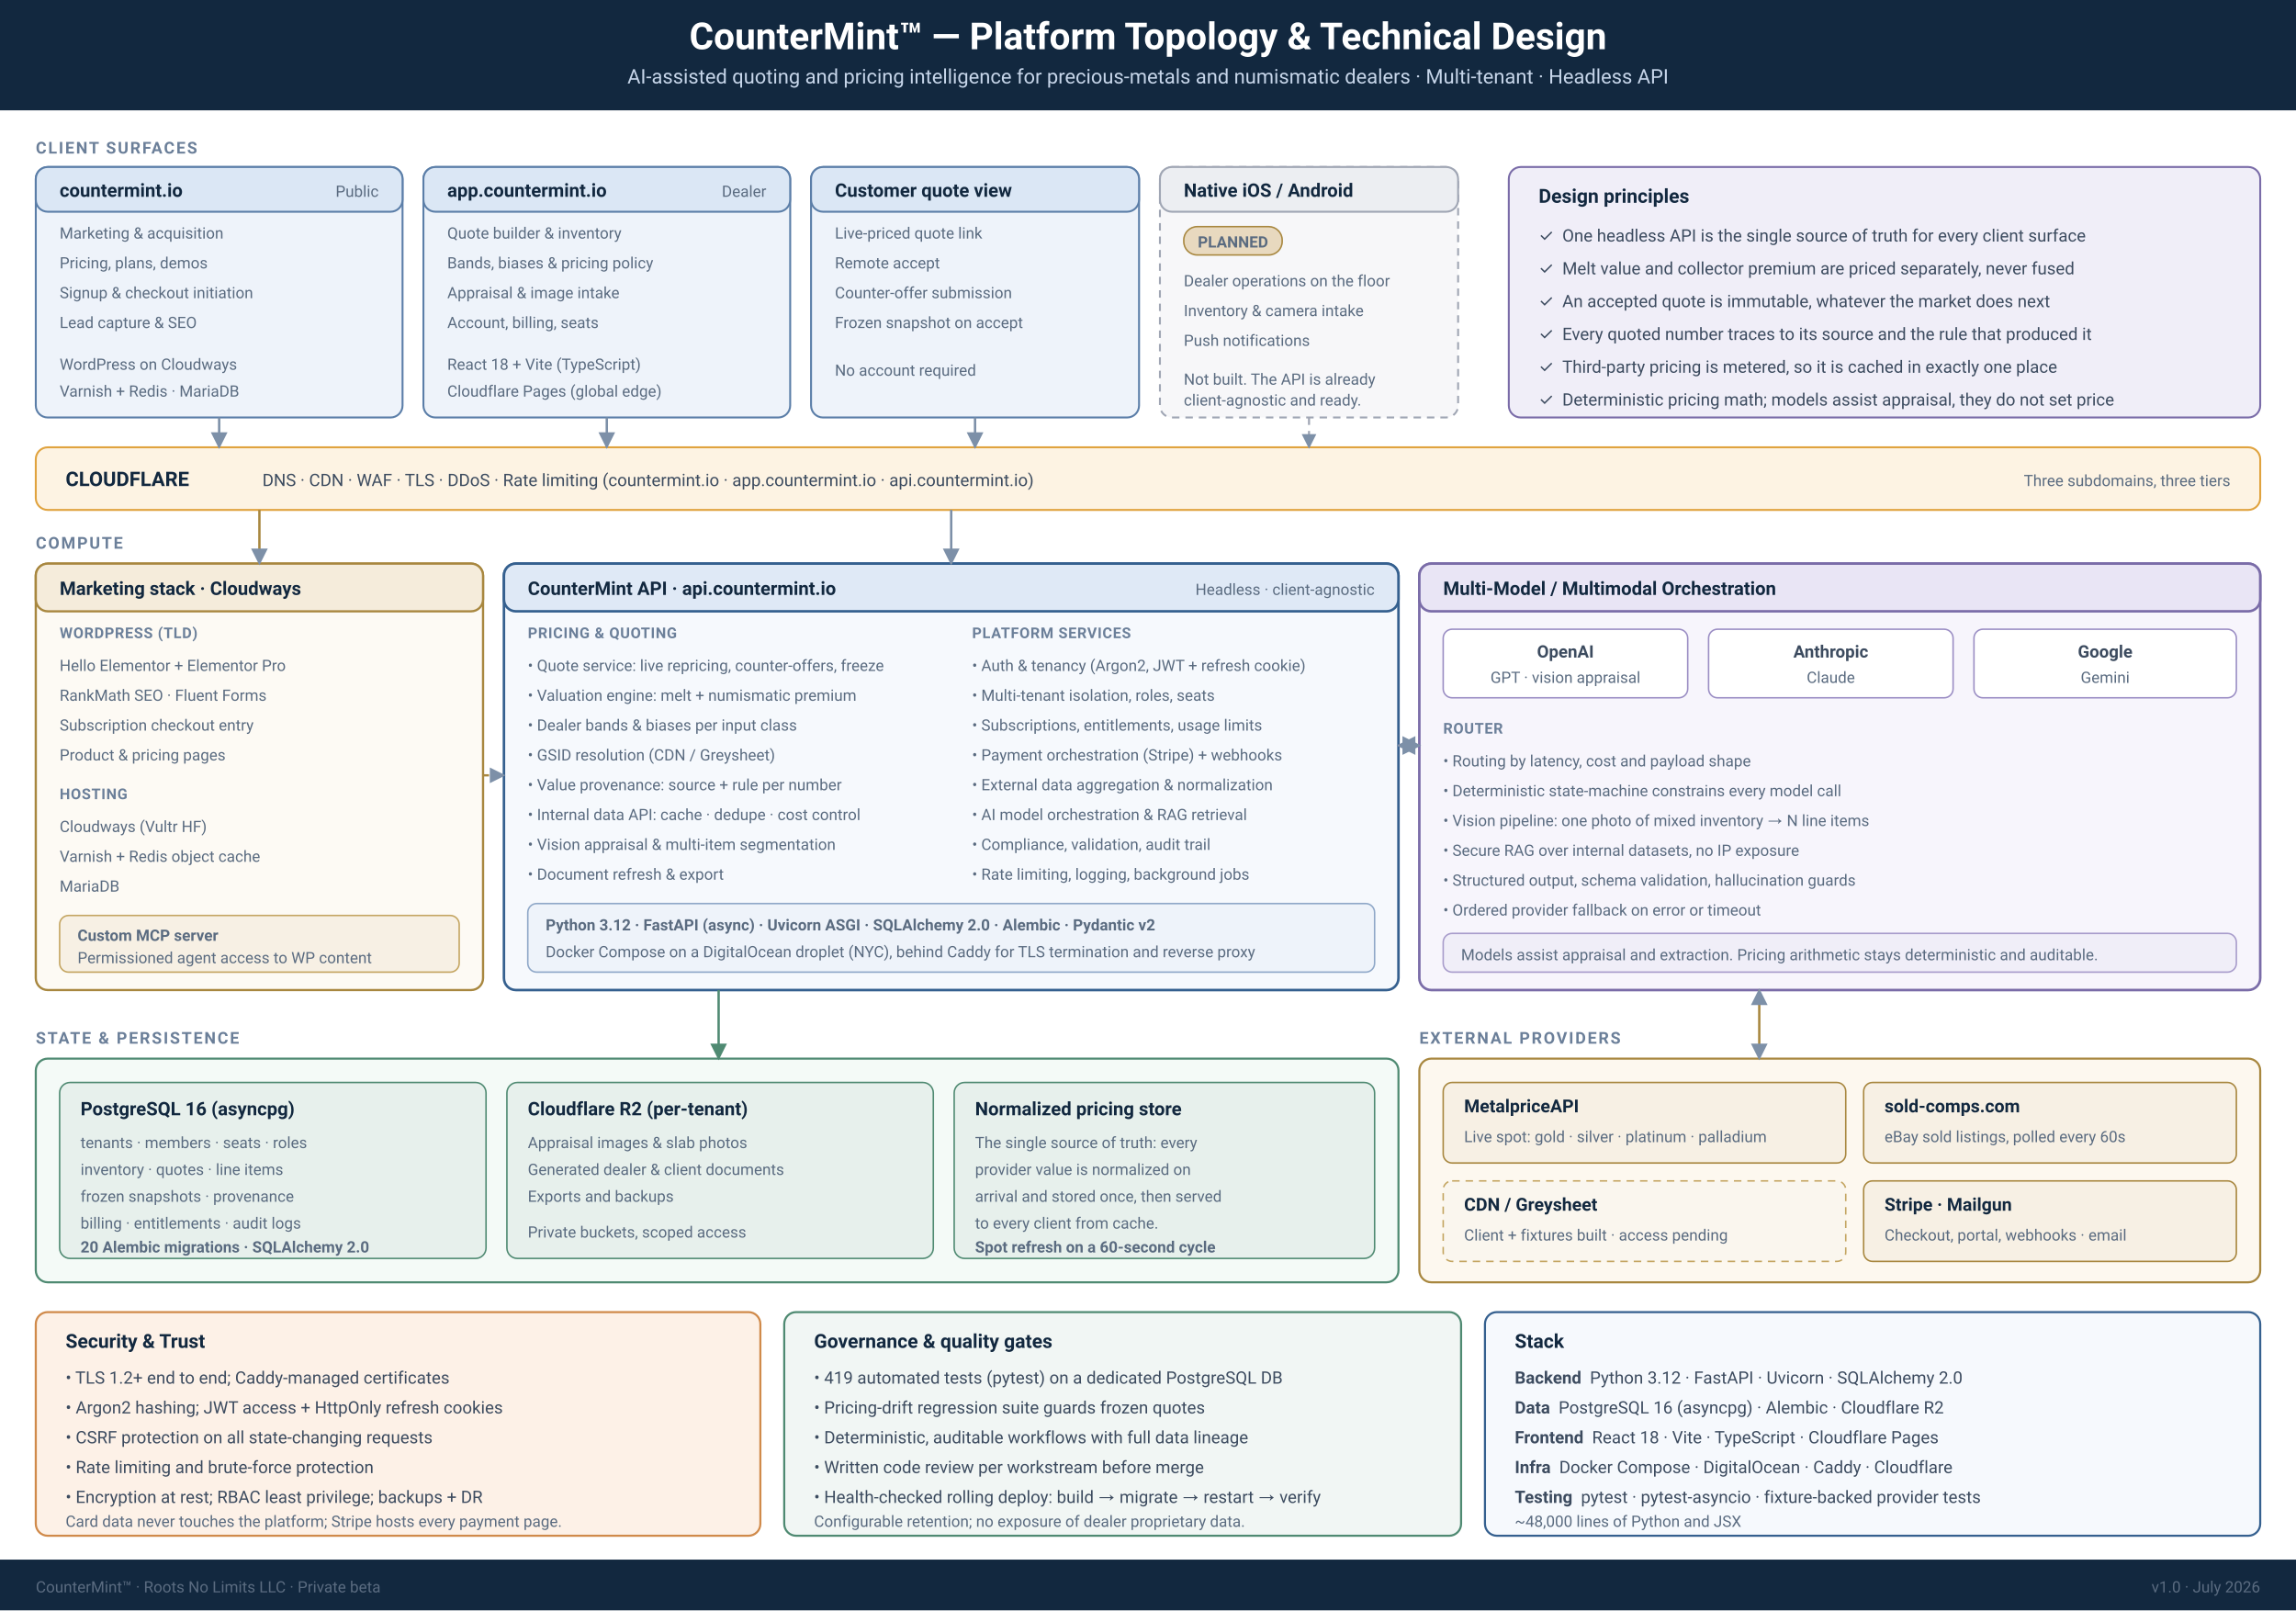
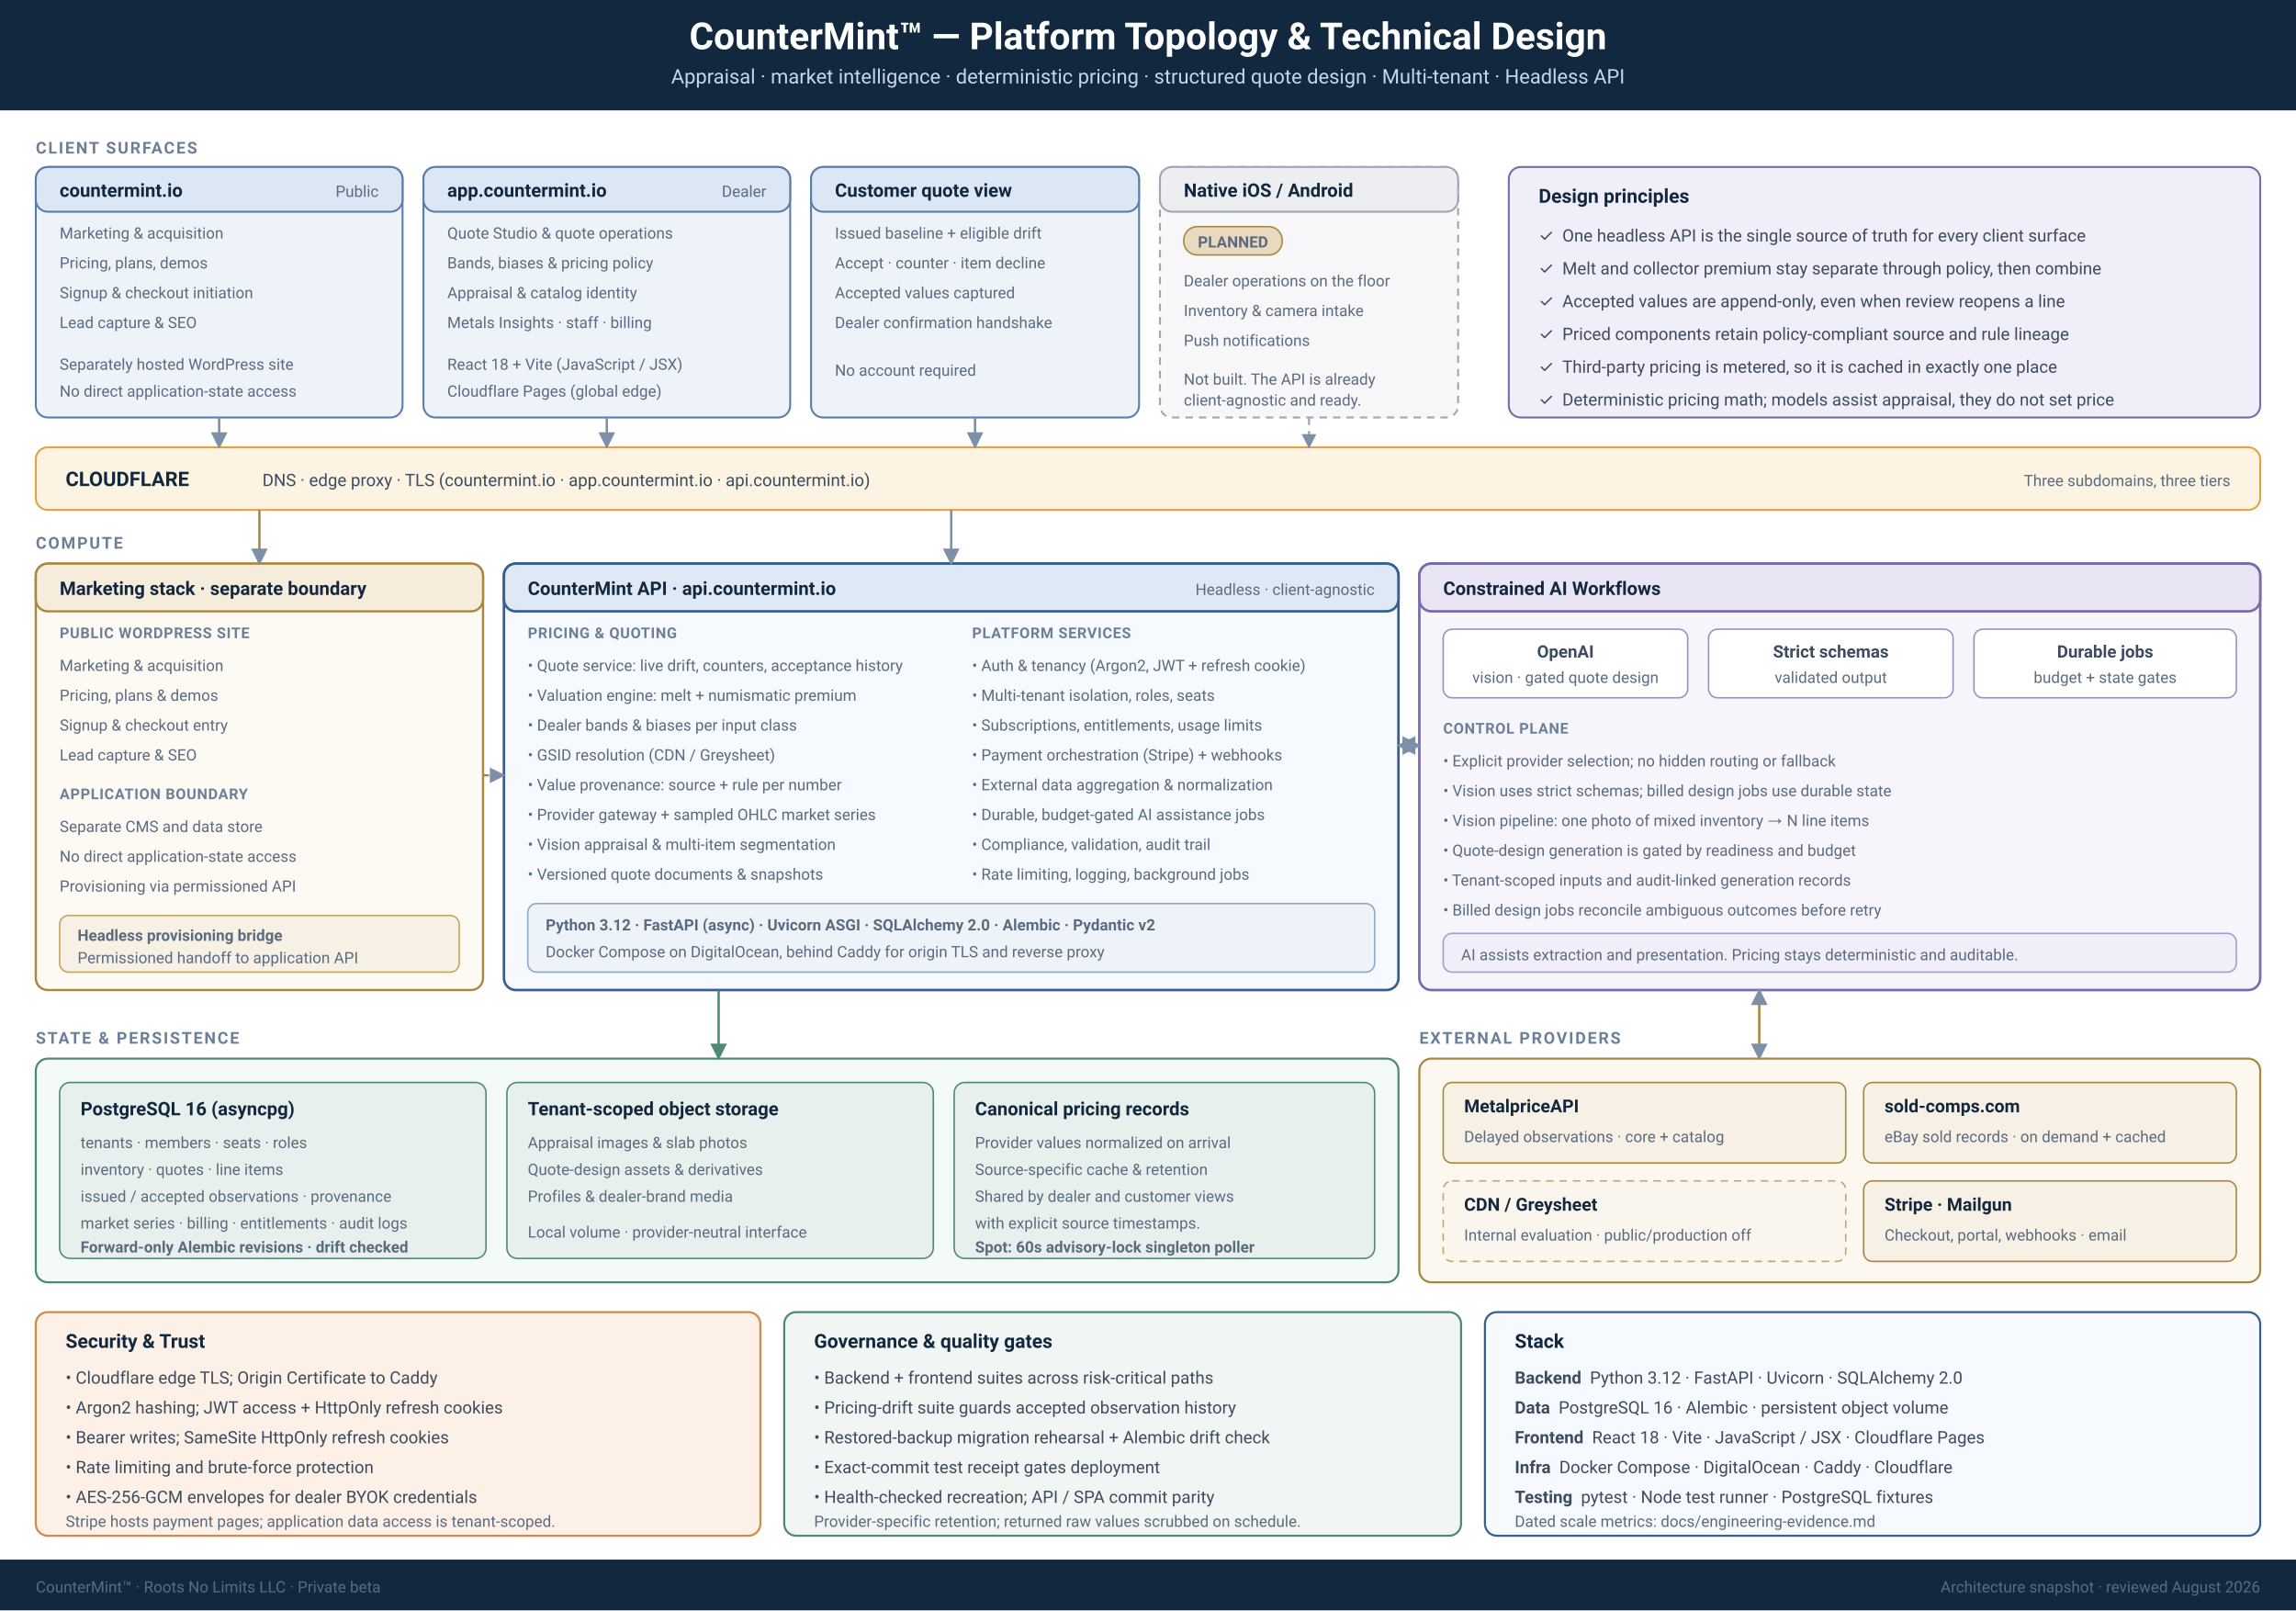
<svg xmlns="http://www.w3.org/2000/svg" viewBox="0 0 1540 1080" width="1540" height="1080" font-family="ui-sans-serif, -apple-system, 'Segoe UI', Roboto, Helvetica, Arial, sans-serif">
  <defs>
    <style>
      .hd  { fill:#ffffff; font-weight:700; }
      .sub { fill:#c7d6ea; }
      .ttl { font-weight:700; fill:#12283f; }
      .sm  { font-size:11.5px; fill:#3c4b5f; }
      .xs  { font-size:10.5px; fill:#5a6b80; }
      .lbl { font-size:10px; fill:#6b7f99; font-weight:600; letter-spacing:.4px; }
      .grp { font-size:11px; font-weight:700; letter-spacing:1.1px; fill:#6b7f99; }
      .box { rx:8; }
    </style>
    <marker id="ar" viewBox="0 0 10 10" refX="9" refY="5" markerWidth="7" markerHeight="7" orient="auto-start-reverse">
      <path d="M0,0 L10,5 L0,10 z" fill="#7d90a8" />
    </marker>
    <marker id="arg" viewBox="0 0 10 10" refX="9" refY="5" markerWidth="7" markerHeight="7" orient="auto-start-reverse">
      <path d="M0,0 L10,5 L0,10 z" fill="#4f8a72" />
    </marker>
  </defs>
  <rect width="1540" height="1080" fill="#ffffff" />
  <rect x="0" y="0" width="1540" height="74" fill="#12283f" />
  <text x="770" y="33" class="hd" font-size="25" text-anchor="middle">CounterMint™ — Platform Topology &amp; Technical Design</text>
-   <text x="770" y="56" class="sub" font-size="13.5" text-anchor="middle">AI-assisted quoting and pricing intelligence for precious-metals and numismatic dealers · Multi-tenant · Headless API</text>
+   <text x="770" y="56" class="sub" font-size="13.5" text-anchor="middle">Appraisal · market intelligence · deterministic pricing · structured quote design · Multi-tenant · Headless API</text>
  <text x="24" y="103" class="grp">CLIENT SURFACES</text>
  <rect x="24" y="112" width="246" height="168" class="box" fill="#eef3fa" stroke="#5b7ea8" stroke-width="1.3" />
  <rect x="24" y="112" width="246" height="30" class="box" fill="#dbe7f5" stroke="#5b7ea8" stroke-width="1.3" />
  <text x="40" y="132" class="ttl" font-size="12.5">countermint.io</text>
  <text x="254" y="132" class="xs" text-anchor="end" fill="#35608f">Public</text>
  <text x="40" y="160" class="xs">Marketing &amp; acquisition</text>
  <text x="40" y="180" class="xs">Pricing, plans, demos</text>
  <text x="40" y="200" class="xs">Signup &amp; checkout initiation</text>
  <text x="40" y="220" class="xs">Lead capture &amp; SEO</text>
-   <text x="40" y="248" class="xs" fill="#8a5f12">WordPress on Cloudways</text>
-   <text x="40" y="266" class="xs" fill="#8a5f12">Varnish + Redis · MariaDB</text>
+   <text x="40" y="248" class="xs" fill="#8a5f12">Separately hosted WordPress site</text>
+   <text x="40" y="266" class="xs" fill="#8a5f12">No direct application-state access</text>
  <rect x="284" y="112" width="246" height="168" class="box" fill="#eef3fa" stroke="#5b7ea8" stroke-width="1.3" />
  <rect x="284" y="112" width="246" height="30" class="box" fill="#dbe7f5" stroke="#5b7ea8" stroke-width="1.3" />
  <text x="300" y="132" class="ttl" font-size="12.5">app.countermint.io</text>
  <text x="514" y="132" class="xs" text-anchor="end" fill="#35608f">Dealer</text>
-   <text x="300" y="160" class="xs">Quote builder &amp; inventory</text>
+   <text x="300" y="160" class="xs">Quote Studio &amp; quote operations</text>
  <text x="300" y="180" class="xs">Bands, biases &amp; pricing policy</text>
-   <text x="300" y="200" class="xs">Appraisal &amp; image intake</text>
-   <text x="300" y="220" class="xs">Account, billing, seats</text>
-   <text x="300" y="248" class="xs" fill="#35608f">React 18 + Vite (TypeScript)</text>
+   <text x="300" y="200" class="xs">Appraisal &amp; catalog identity</text>
+   <text x="300" y="220" class="xs">Metals Insights · staff · billing</text>
+   <text x="300" y="248" class="xs" fill="#35608f">React 18 + Vite (JavaScript / JSX)</text>
  <text x="300" y="266" class="xs" fill="#35608f">Cloudflare Pages (global edge)</text>
  <rect x="544" y="112" width="220" height="168" class="box" fill="#eef3fa" stroke="#5b7ea8" stroke-width="1.3" />
  <rect x="544" y="112" width="220" height="30" class="box" fill="#dbe7f5" stroke="#5b7ea8" stroke-width="1.3" />
  <text x="560" y="132" class="ttl" font-size="12.5">Customer quote view</text>
-   <text x="560" y="160" class="xs">Live-priced quote link</text>
-   <text x="560" y="180" class="xs">Remote accept</text>
-   <text x="560" y="200" class="xs">Counter-offer submission</text>
-   <text x="560" y="220" class="xs">Frozen snapshot on accept</text>
+   <text x="560" y="160" class="xs">Issued baseline + eligible drift</text>
+   <text x="560" y="180" class="xs">Accept · counter · item decline</text>
+   <text x="560" y="200" class="xs">Accepted values captured</text>
+   <text x="560" y="220" class="xs">Dealer confirmation handshake</text>
  <text x="560" y="252" class="xs" fill="#35608f">No account required</text>
  <rect x="778" y="112" width="200" height="168" class="box" fill="#f7f7f9" stroke="#a0a6b4" stroke-width="1.3" stroke-dasharray="5 4" />
  <rect x="778" y="112" width="200" height="30" class="box" fill="#eceef2" stroke="#a0a6b4" stroke-width="1.3" />
  <text x="794" y="132" class="ttl" font-size="12.5" fill="#5a6b80">Native iOS / Android</text>
  <rect x="794" y="152" width="66" height="19" rx="9" fill="#e8d9bf" stroke="#a8873f" />
  <text x="827" y="166" class="xs" text-anchor="middle" fill="#6b5116" font-weight="700">PLANNED</text>
  <text x="794" y="192" class="xs" fill="#7a879a">Dealer operations on the floor</text>
  <text x="794" y="212" class="xs" fill="#7a879a">Inventory &amp; camera intake</text>
  <text x="794" y="232" class="xs" fill="#7a879a">Push notifications</text>
  <text x="794" y="258" class="xs" fill="#7a879a">Not built. The API is already</text>
  <text x="794" y="272" class="xs" fill="#7a879a">client-agnostic and ready.</text>
  <rect x="1012" y="112" width="504" height="168" class="box" fill="#f0eef8" stroke="#7a6ca8" stroke-width="1.3" />
  <text x="1032" y="136" class="ttl" font-size="13" fill="#392c63">Design principles</text>
  <text x="1032" y="162" class="sm">✓  One headless API is the single source of truth for every client surface</text>
-   <text x="1032" y="184" class="sm">✓  Melt value and collector premium are priced separately, never fused</text>
-   <text x="1032" y="206" class="sm">✓  An accepted quote is immutable, whatever the market does next</text>
-   <text x="1032" y="228" class="sm">✓  Every quoted number traces to its source and the rule that produced it</text>
+   <text x="1032" y="184" class="sm">✓  Melt and collector premium stay separate through policy, then combine</text>
+   <text x="1032" y="206" class="sm">✓  Accepted values are append-only, even when review reopens a line</text>
+   <text x="1032" y="228" class="sm">✓  Priced components retain policy-compliant source and rule lineage</text>
  <text x="1032" y="250" class="sm">✓  Third-party pricing is metered, so it is cached in exactly one place</text>
  <text x="1032" y="272" class="sm">✓  Deterministic pricing math; models assist appraisal, they do not set price</text>
  <rect x="24" y="300" width="1492" height="42" class="box" fill="#fdf3e3" stroke="#e0a33f" stroke-width="1.3" />
  <text x="44" y="326" class="ttl" font-size="13.5" fill="#8a5f12">CLOUDFLARE</text>
-   <text x="176" y="326" class="sm" fill="#6a4a10">DNS · CDN · WAF · TLS · DDoS · Rate limiting (countermint.io · app.countermint.io · api.countermint.io)</text>
+   <text x="176" y="326" class="sm" fill="#6a4a10">DNS · edge proxy · TLS (countermint.io · app.countermint.io · api.countermint.io)</text>
  <text x="1496" y="326" class="xs" text-anchor="end" fill="#8a5f12">Three subdomains, three tiers</text>
  <line x1="147" y1="280" x2="147" y2="300" stroke="#7d90a8" stroke-width="1.6" marker-end="url(#ar)" />
  <line x1="407" y1="280" x2="407" y2="300" stroke="#7d90a8" stroke-width="1.6" marker-end="url(#ar)" />
  <line x1="654" y1="280" x2="654" y2="300" stroke="#7d90a8" stroke-width="1.6" marker-end="url(#ar)" />
  <line x1="878" y1="280" x2="878" y2="300" stroke="#a0a6b4" stroke-width="1.4" stroke-dasharray="5 4" marker-end="url(#ar)" />
  <text x="24" y="368" class="grp">COMPUTE</text>
  <rect x="24" y="378" width="300" height="286" class="box" fill="#fdfaf4" stroke="#a8873f" stroke-width="1.5" />
  <rect x="24" y="378" width="300" height="32" class="box" fill="#f5ecdb" stroke="#a8873f" stroke-width="1.5" />
-   <text x="40" y="399" class="ttl" font-size="12.5" fill="#3d2f13">Marketing stack · Cloudways</text>
-   <text x="40" y="428" class="lbl">WORDPRESS (TLD)</text>
-   <text x="40" y="450" class="xs">Hello Elementor + Elementor Pro</text>
-   <text x="40" y="470" class="xs">RankMath SEO · Fluent Forms</text>
-   <text x="40" y="490" class="xs">Subscription checkout entry</text>
-   <text x="40" y="510" class="xs">Product &amp; pricing pages</text>
-   <text x="40" y="536" class="lbl">HOSTING</text>
-   <text x="40" y="558" class="xs">Cloudways (Vultr HF)</text>
-   <text x="40" y="578" class="xs">Varnish + Redis object cache</text>
-   <text x="40" y="598" class="xs">MariaDB</text>
+   <text x="40" y="399" class="ttl" font-size="12.5" fill="#3d2f13">Marketing stack · separate boundary</text>
+   <text x="40" y="428" class="lbl">PUBLIC WORDPRESS SITE</text>
+   <text x="40" y="450" class="xs">Marketing &amp; acquisition</text>
+   <text x="40" y="470" class="xs">Pricing, plans &amp; demos</text>
+   <text x="40" y="490" class="xs">Signup &amp; checkout entry</text>
+   <text x="40" y="510" class="xs">Lead capture &amp; SEO</text>
+   <text x="40" y="536" class="lbl">APPLICATION BOUNDARY</text>
+   <text x="40" y="558" class="xs">Separate CMS and data store</text>
+   <text x="40" y="578" class="xs">No direct application-state access</text>
+   <text x="40" y="598" class="xs">Provisioning via permissioned API</text>
  <rect x="40" y="614" width="268" height="38" rx="6" fill="#f7f0e4" stroke="#c4a561" />
-   <text x="52" y="631" class="xs" fill="#6b5116" font-weight="700">Custom MCP server</text>
-   <text x="52" y="646" class="xs" fill="#6b5116">Permissioned agent access to WP content</text>
+   <text x="52" y="631" class="xs" fill="#6b5116" font-weight="700">Headless provisioning bridge</text>
+   <text x="52" y="646" class="xs" fill="#6b5116">Permissioned handoff to application API</text>
  <rect x="338" y="378" width="600" height="286" class="box" fill="#f6f9fd" stroke="#35608f" stroke-width="1.7" />
  <rect x="338" y="378" width="600" height="32" class="box" fill="#dfe9f6" stroke="#35608f" stroke-width="1.7" />
  <text x="354" y="399" class="ttl" font-size="12.5">CounterMint API · api.countermint.io</text>
  <text x="922" y="399" class="xs" text-anchor="end" fill="#35608f">Headless · client-agnostic</text>
  <text x="354" y="428" class="lbl">PRICING &amp; QUOTING</text>
-   <text x="354" y="450" class="xs">• Quote service: live repricing, counter-offers, freeze</text>
+   <text x="354" y="450" class="xs">• Quote service: live drift, counters, acceptance history</text>
  <text x="354" y="470" class="xs">• Valuation engine: melt + numismatic premium</text>
  <text x="354" y="490" class="xs">• Dealer bands &amp; biases per input class</text>
  <text x="354" y="510" class="xs">• GSID resolution (CDN / Greysheet)</text>
  <text x="354" y="530" class="xs">• Value provenance: source + rule per number</text>
-   <text x="354" y="550" class="xs">• Internal data API: cache · dedupe · cost control</text>
+   <text x="354" y="550" class="xs">• Provider gateway + sampled OHLC market series</text>
  <text x="354" y="570" class="xs">• Vision appraisal &amp; multi-item segmentation</text>
-   <text x="354" y="590" class="xs">• Document refresh &amp; export</text>
+   <text x="354" y="590" class="xs">• Versioned quote documents &amp; snapshots</text>
  <text x="652" y="428" class="lbl">PLATFORM SERVICES</text>
  <text x="652" y="450" class="xs">• Auth &amp; tenancy (Argon2, JWT + refresh cookie)</text>
  <text x="652" y="470" class="xs">• Multi-tenant isolation, roles, seats</text>
  <text x="652" y="490" class="xs">• Subscriptions, entitlements, usage limits</text>
  <text x="652" y="510" class="xs">• Payment orchestration (Stripe) + webhooks</text>
  <text x="652" y="530" class="xs">• External data aggregation &amp; normalization</text>
-   <text x="652" y="550" class="xs">• AI model orchestration &amp; RAG retrieval</text>
+   <text x="652" y="550" class="xs">• Durable, budget-gated AI assistance jobs</text>
  <text x="652" y="570" class="xs">• Compliance, validation, audit trail</text>
  <text x="652" y="590" class="xs">• Rate limiting, logging, background jobs</text>
  <rect x="354" y="606" width="568" height="46" rx="6" fill="#eef3fa" stroke="#8fa8c8" />
  <text x="366" y="624" class="xs" font-weight="700" fill="#35608f">Python 3.12 · FastAPI (async) · Uvicorn ASGI · SQLAlchemy 2.0 · Alembic · Pydantic v2</text>
-   <text x="366" y="642" class="xs">Docker Compose on a DigitalOcean droplet (NYC), behind Caddy for TLS termination and reverse proxy</text>
+   <text x="366" y="642" class="xs">Docker Compose on DigitalOcean, behind Caddy for origin TLS and reverse proxy</text>
  <rect x="952" y="378" width="564" height="286" class="box" fill="#f7f5fc" stroke="#7a6ca8" stroke-width="1.7" />
  <rect x="952" y="378" width="564" height="32" class="box" fill="#e9e5f5" stroke="#7a6ca8" stroke-width="1.7" />
-   <text x="968" y="399" class="ttl" font-size="12.5" fill="#392c63">Multi-Model / Multimodal Orchestration</text>
+   <text x="968" y="399" class="ttl" font-size="12.5" fill="#392c63">Constrained AI Workflows</text>
  <rect x="968" y="422" width="164" height="46" rx="6" fill="#ffffff" stroke="#9b8ec4" />
  <text x="1050" y="441" class="sm" text-anchor="middle" font-weight="700">OpenAI</text>
-   <text x="1050" y="458" class="xs" text-anchor="middle">GPT · vision appraisal</text>
+   <text x="1050" y="458" class="xs" text-anchor="middle">vision · gated quote design</text>
  <rect x="1146" y="422" width="164" height="46" rx="6" fill="#ffffff" stroke="#9b8ec4" />
-   <text x="1228" y="441" class="sm" text-anchor="middle" font-weight="700">Anthropic</text>
-   <text x="1228" y="458" class="xs" text-anchor="middle">Claude</text>
+   <text x="1228" y="441" class="sm" text-anchor="middle" font-weight="700">Strict schemas</text>
+   <text x="1228" y="458" class="xs" text-anchor="middle">validated output</text>
  <rect x="1324" y="422" width="176" height="46" rx="6" fill="#ffffff" stroke="#9b8ec4" />
-   <text x="1412" y="441" class="sm" text-anchor="middle" font-weight="700">Google</text>
-   <text x="1412" y="458" class="xs" text-anchor="middle">Gemini</text>
-   <text x="968" y="492" class="lbl">ROUTER</text>
-   <text x="968" y="514" class="xs">• Routing by latency, cost and payload shape</text>
-   <text x="968" y="534" class="xs">• Deterministic state-machine constrains every model call</text>
+   <text x="1412" y="441" class="sm" text-anchor="middle" font-weight="700">Durable jobs</text>
+   <text x="1412" y="458" class="xs" text-anchor="middle">budget + state gates</text>
+   <text x="968" y="492" class="lbl">CONTROL PLANE</text>
+   <text x="968" y="514" class="xs">• Explicit provider selection; no hidden routing or fallback</text>
+   <text x="968" y="534" class="xs">• Vision uses strict schemas; billed design jobs use durable state</text>
  <text x="968" y="554" class="xs">• Vision pipeline: one photo of mixed inventory → N line items</text>
-   <text x="968" y="574" class="xs">• Secure RAG over internal datasets, no IP exposure</text>
-   <text x="968" y="594" class="xs">• Structured output, schema validation, hallucination guards</text>
-   <text x="968" y="614" class="xs">• Ordered provider fallback on error or timeout</text>
+   <text x="968" y="574" class="xs">• Quote-design generation is gated by readiness and budget</text>
+   <text x="968" y="594" class="xs">• Tenant-scoped inputs and audit-linked generation records</text>
+   <text x="968" y="614" class="xs">• Billed design jobs reconcile ambiguous outcomes before retry</text>
  <rect x="968" y="626" width="532" height="26" rx="6" fill="#f0eef8" stroke="#a89ccb" />
-   <text x="980" y="644" class="xs" fill="#4a3b7a">Models assist appraisal and extraction. Pricing arithmetic stays deterministic and auditable.</text>
+   <text x="980" y="644" class="xs" fill="#4a3b7a">AI assists extraction and presentation. Pricing stays deterministic and auditable.</text>
  <line x1="174" y1="342" x2="174" y2="378" stroke="#a8873f" stroke-width="1.6" marker-end="url(#ar)" />
  <line x1="638" y1="342" x2="638" y2="378" stroke="#7d90a8" stroke-width="1.6" marker-end="url(#ar)" />
  <line x1="938" y1="500" x2="952" y2="500" stroke="#7a6ca8" stroke-width="1.8" marker-start="url(#ar)" marker-end="url(#ar)" />
  <line x1="324" y1="520" x2="338" y2="520" stroke="#a8873f" stroke-width="1.5" stroke-dasharray="4 3" marker-end="url(#ar)" />
  <text x="24" y="700" class="grp">STATE &amp; PERSISTENCE</text>
  <rect x="24" y="710" width="914" height="150" class="box" fill="#f4faf7" stroke="#4f8a72" stroke-width="1.4" />
  <rect x="40" y="726" width="286" height="118" rx="7" fill="#e7f0ec" stroke="#4f8a72" />
  <text x="54" y="748" class="ttl" font-size="12.5" fill="#14301f">PostgreSQL 16 (asyncpg)</text>
  <text x="54" y="770" class="xs">tenants · members · seats · roles</text>
  <text x="54" y="788" class="xs">inventory · quotes · line items</text>
-   <text x="54" y="806" class="xs">frozen snapshots · provenance</text>
-   <text x="54" y="824" class="xs">billing · entitlements · audit logs</text>
-   <text x="54" y="840" class="xs" font-weight="700" fill="#3a6b55">20 Alembic migrations · SQLAlchemy 2.0</text>
+   <text x="54" y="806" class="xs">issued / accepted observations · provenance</text>
+   <text x="54" y="824" class="xs">market series · billing · entitlements · audit logs</text>
+   <text x="54" y="840" class="xs" font-weight="700" fill="#3a6b55">Forward-only Alembic revisions · drift checked</text>
  <rect x="340" y="726" width="286" height="118" rx="7" fill="#e7f0ec" stroke="#4f8a72" />
-   <text x="354" y="748" class="ttl" font-size="12.5" fill="#14301f">Cloudflare R2 (per-tenant)</text>
+   <text x="354" y="748" class="ttl" font-size="12.5" fill="#14301f">Tenant-scoped object storage</text>
  <text x="354" y="770" class="xs">Appraisal images &amp; slab photos</text>
-   <text x="354" y="788" class="xs">Generated dealer &amp; client documents</text>
-   <text x="354" y="806" class="xs">Exports and backups</text>
-   <text x="354" y="830" class="xs">Private buckets, scoped access</text>
+   <text x="354" y="788" class="xs">Quote-design assets &amp; derivatives</text>
+   <text x="354" y="806" class="xs">Profiles &amp; dealer-brand media</text>
+   <text x="354" y="830" class="xs">Local volume · provider-neutral interface</text>
  <rect x="640" y="726" width="282" height="118" rx="7" fill="#e7f0ec" stroke="#4f8a72" />
-   <text x="654" y="748" class="ttl" font-size="12.5" fill="#14301f">Normalized pricing store</text>
-   <text x="654" y="770" class="xs">The single source of truth: every</text>
-   <text x="654" y="788" class="xs">provider value is normalized on</text>
-   <text x="654" y="806" class="xs">arrival and stored once, then served</text>
-   <text x="654" y="824" class="xs">to every client from cache.</text>
-   <text x="654" y="840" class="xs" font-weight="700" fill="#3a6b55">Spot refresh on a 60-second cycle</text>
+   <text x="654" y="748" class="ttl" font-size="12.5" fill="#14301f">Canonical pricing records</text>
+   <text x="654" y="770" class="xs">Provider values normalized on arrival</text>
+   <text x="654" y="788" class="xs">Source-specific cache &amp; retention</text>
+   <text x="654" y="806" class="xs">Shared by dealer and customer views</text>
+   <text x="654" y="824" class="xs">with explicit source timestamps.</text>
+   <text x="654" y="840" class="xs" font-weight="700" fill="#3a6b55">Spot: 60s advisory-lock singleton poller</text>
  <text x="952" y="700" class="grp">EXTERNAL PROVIDERS</text>
  <rect x="952" y="710" width="564" height="150" class="box" fill="#fdf8ef" stroke="#a8873f" stroke-width="1.4" />
  <rect x="968" y="726" width="270" height="54" rx="6" fill="#f7f0e4" stroke="#a8873f" />
  <text x="982" y="746" class="ttl" font-size="12" fill="#3d2f13">MetalpriceAPI</text>
-   <text x="982" y="766" class="xs">Live spot: gold · silver · platinum · palladium</text>
+   <text x="982" y="766" class="xs">Delayed observations · core + catalog</text>
  <rect x="1250" y="726" width="250" height="54" rx="6" fill="#f7f0e4" stroke="#a8873f" />
  <text x="1264" y="746" class="ttl" font-size="12" fill="#3d2f13">sold-comps.com</text>
-   <text x="1264" y="766" class="xs">eBay sold listings, polled every 60s</text>
+   <text x="1264" y="766" class="xs">eBay sold records · on demand + cached</text>
  <rect x="968" y="792" width="270" height="54" rx="6" fill="#faf6ee" stroke="#c4a561" stroke-dasharray="5 4" />
  <text x="982" y="812" class="ttl" font-size="12" fill="#6b5116">CDN / Greysheet</text>
-   <text x="982" y="832" class="xs" fill="#7a6a45">Client + fixtures built · access pending</text>
+   <text x="982" y="832" class="xs" fill="#7a6a45">Internal evaluation · public/production off</text>
  <rect x="1250" y="792" width="250" height="54" rx="6" fill="#f7f0e4" stroke="#a8873f" />
  <text x="1264" y="812" class="ttl" font-size="12" fill="#3d2f13">Stripe · Mailgun</text>
  <text x="1264" y="832" class="xs">Checkout, portal, webhooks · email</text>
  <line x1="482" y1="664" x2="482" y2="710" stroke="#4f8a72" stroke-width="1.6" marker-end="url(#arg)" />
  <line x1="1180" y1="664" x2="1180" y2="710" stroke="#a8873f" stroke-width="1.6" marker-start="url(#ar)" marker-end="url(#ar)" />
  <rect x="24" y="880" width="486" height="150" class="box" fill="#fdf1e7" stroke="#d08a4a" stroke-width="1.4" />
  <text x="44" y="904" class="ttl" font-size="13" fill="#8a4a12">Security &amp; Trust</text>
-   <text x="44" y="928" class="sm">• TLS 1.2+ end to end; Caddy-managed certificates</text>
+   <text x="44" y="928" class="sm">• Cloudflare edge TLS; Origin Certificate to Caddy</text>
  <text x="44" y="948" class="sm">• Argon2 hashing; JWT access + HttpOnly refresh cookies</text>
-   <text x="44" y="968" class="sm">• CSRF protection on all state-changing requests</text>
+   <text x="44" y="968" class="sm">• Bearer writes; SameSite HttpOnly refresh cookies</text>
  <text x="44" y="988" class="sm">• Rate limiting and brute-force protection</text>
-   <text x="44" y="1008" class="sm">• Encryption at rest; RBAC least privilege; backups + DR</text>
-   <text x="44" y="1024" class="xs" fill="#8a4a12">Card data never touches the platform; Stripe hosts every payment page.</text>
+   <text x="44" y="1008" class="sm">• AES-256-GCM envelopes for dealer BYOK credentials</text>
+   <text x="44" y="1024" class="xs" fill="#8a4a12">Stripe hosts payment pages; application data access is tenant-scoped.</text>
  <rect x="526" y="880" width="454" height="150" class="box" fill="#f1f6f4" stroke="#4f8a72" stroke-width="1.4" />
  <text x="546" y="904" class="ttl" font-size="13" fill="#1d4736">Governance &amp; quality gates</text>
-   <text x="546" y="928" class="sm">• 419 automated tests (pytest) on a dedicated PostgreSQL DB</text>
-   <text x="546" y="948" class="sm">• Pricing-drift regression suite guards frozen quotes</text>
-   <text x="546" y="968" class="sm">• Deterministic, auditable workflows with full data lineage</text>
-   <text x="546" y="988" class="sm">• Written code review per workstream before merge</text>
-   <text x="546" y="1008" class="sm">• Health-checked rolling deploy: build → migrate → restart → verify</text>
-   <text x="546" y="1024" class="xs" fill="#1d4736">Configurable retention; no exposure of dealer proprietary data.</text>
+   <text x="546" y="928" class="sm">• Backend + frontend suites across risk-critical paths</text>
+   <text x="546" y="948" class="sm">• Pricing-drift suite guards accepted observation history</text>
+   <text x="546" y="968" class="sm">• Restored-backup migration rehearsal + Alembic drift check</text>
+   <text x="546" y="988" class="sm">• Exact-commit test receipt gates deployment</text>
+   <text x="546" y="1008" class="sm">• Health-checked recreation; API / SPA commit parity</text>
+   <text x="546" y="1024" class="xs" fill="#1d4736">Provider-specific retention; returned raw values scrubbed on schedule.</text>
  <rect x="996" y="880" width="520" height="150" class="box" fill="#f6f9fd" stroke="#35608f" stroke-width="1.4" />
  <text x="1016" y="904" class="ttl" font-size="13" fill="#0f2440">Stack</text>
  <text x="1016" y="928" class="sm">
    <tspan font-weight="700">Backend</tspan>  Python 3.12 · FastAPI · Uvicorn · SQLAlchemy 2.0</text>
  <text x="1016" y="948" class="sm">
-     <tspan font-weight="700">Data</tspan>  PostgreSQL 16 (asyncpg) · Alembic · Cloudflare R2</text>
+     <tspan font-weight="700">Data</tspan>  PostgreSQL 16 · Alembic · persistent object volume</text>
  <text x="1016" y="968" class="sm">
-     <tspan font-weight="700">Frontend</tspan>  React 18 · Vite · TypeScript · Cloudflare Pages</text>
+     <tspan font-weight="700">Frontend</tspan>  React 18 · Vite · JavaScript / JSX · Cloudflare Pages</text>
  <text x="1016" y="988" class="sm">
    <tspan font-weight="700">Infra</tspan>  Docker Compose · DigitalOcean · Caddy · Cloudflare</text>
  <text x="1016" y="1008" class="sm">
-     <tspan font-weight="700">Testing</tspan>  pytest · pytest-asyncio · fixture-backed provider tests</text>
-   <text x="1016" y="1024" class="xs" fill="#35608f">~48,000 lines of Python and JSX</text>
+     <tspan font-weight="700">Testing</tspan>  pytest · Node test runner · PostgreSQL fixtures</text>
+   <text x="1016" y="1024" class="xs" fill="#35608f">Dated scale metrics: docs/engineering-evidence.md</text>
  <rect x="0" y="1046" width="1540" height="34" fill="#12283f" />
  <text x="24" y="1068" class="xs" fill="#9fb4cd">CounterMint™ · Roots No Limits LLC · Private beta</text>
-   <text x="1516" y="1068" class="xs" fill="#9fb4cd" text-anchor="end">v1.0 · July 2026</text>
+   <text x="1516" y="1068" class="xs" fill="#9fb4cd" text-anchor="end">Architecture snapshot · reviewed August 2026</text>
</svg>
